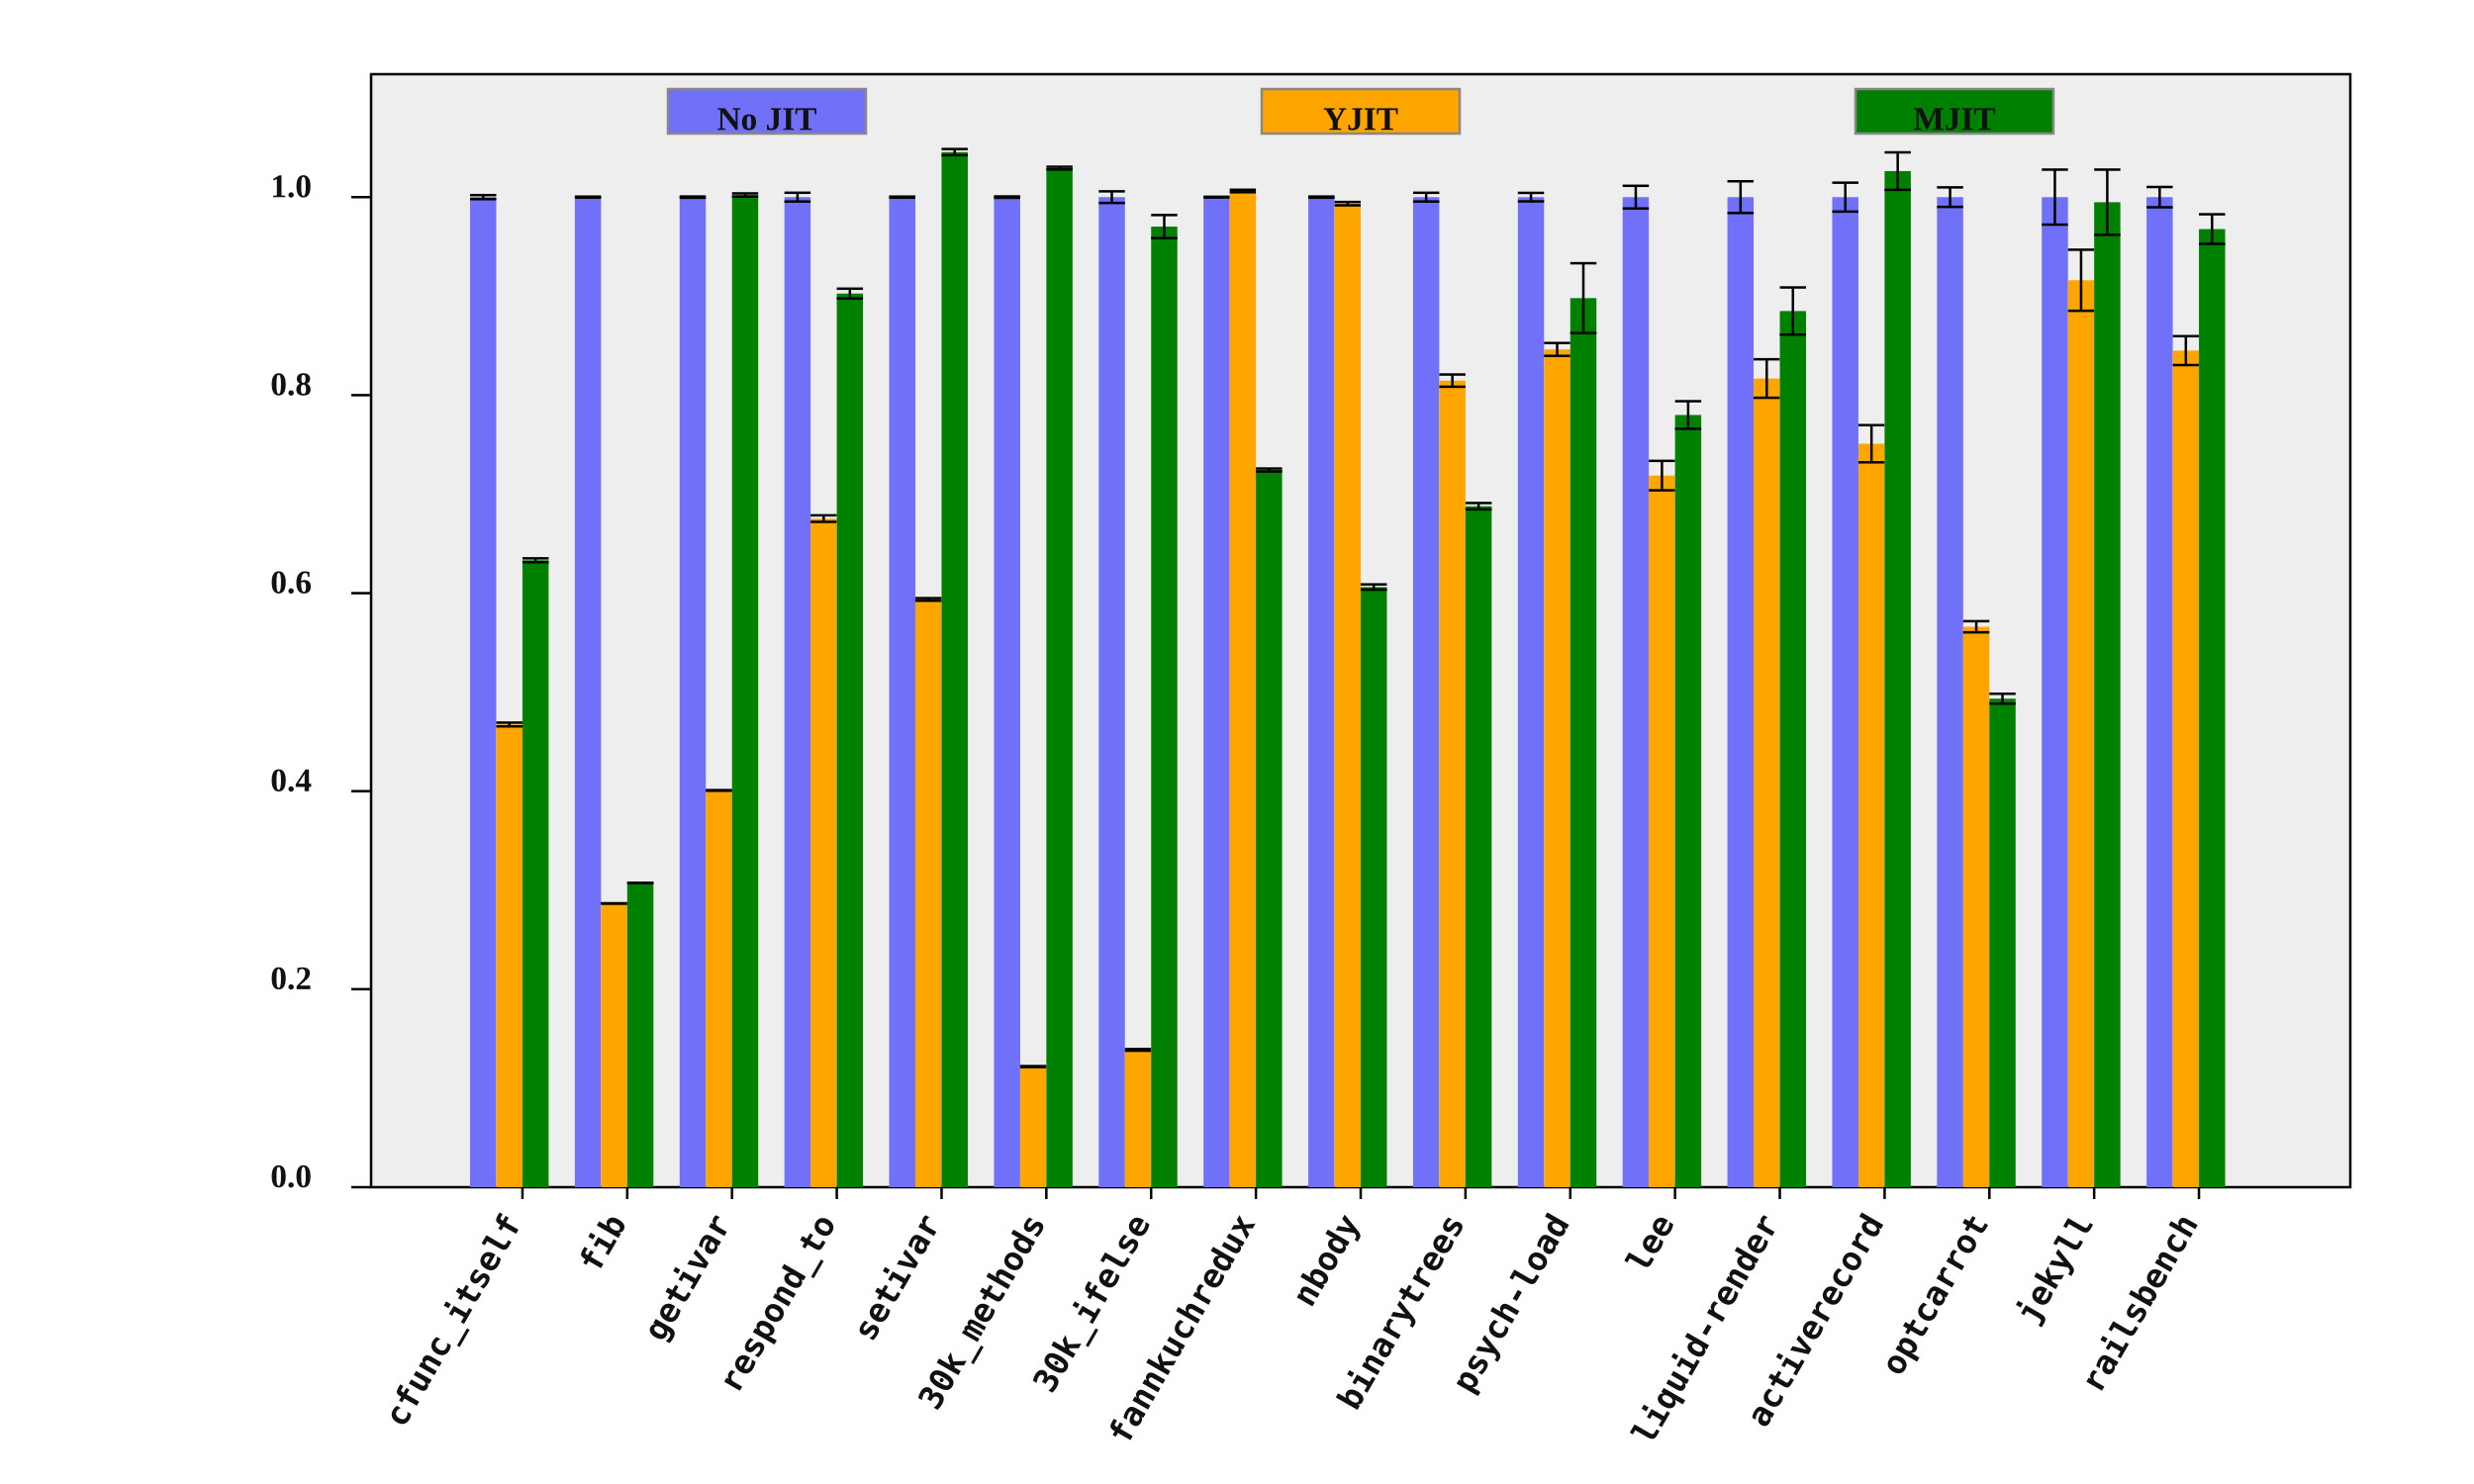
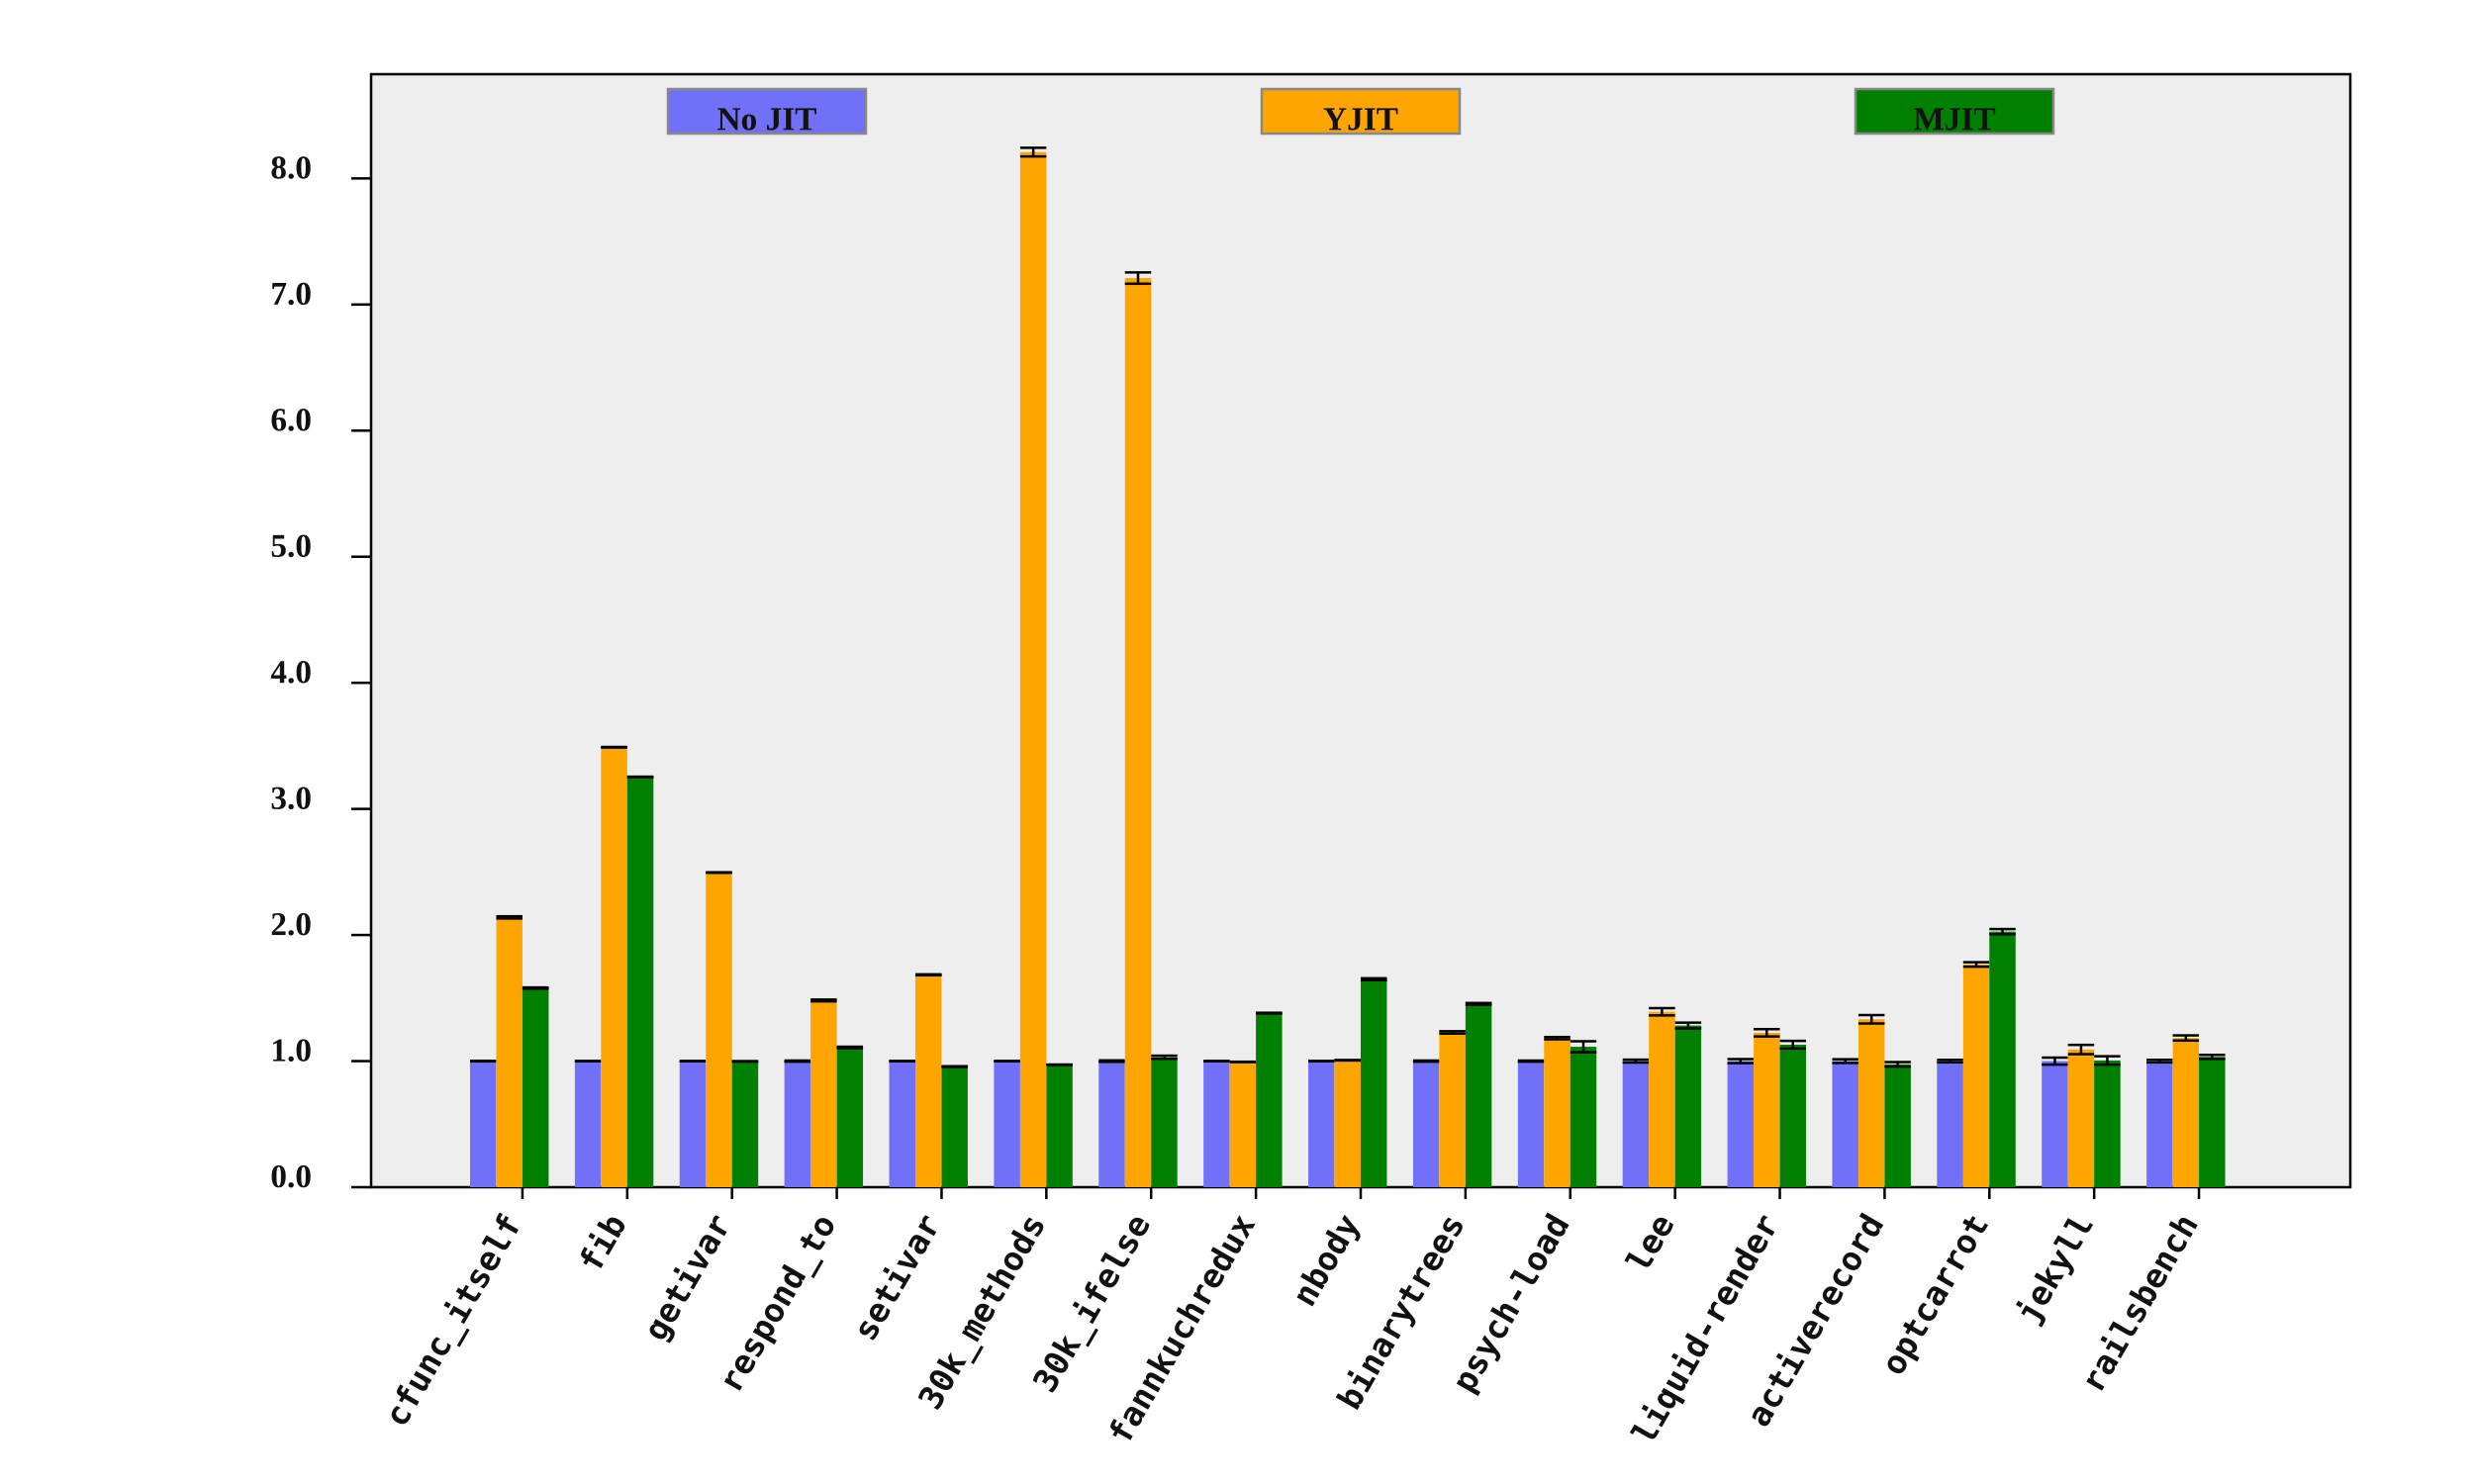
<svg xmlns="http://www.w3.org/2000/svg" viewBox="0 0 1000 600" width="100%" height="100%">
  <rect x="150.0" y="30.0" width="800" height="450.0" stroke="#000" fill="#EEE" />
  <line x1="142.0" y1="480.0" x2="150.0" y2="480.0" stroke="#000" />
  <text x="126.0" y="480.0" text-anchor="end" font-weight="bold" font-size="small" fill="#111">
0.0
</text>
-   <line x1="142.0" y1="399.941" x2="150.0" y2="399.941" stroke="#000" />
-   <text x="126.0" y="399.941" text-anchor="end" font-weight="bold" font-size="small" fill="#111">
- 0.2
- </text>
-   <line x1="142.0" y1="319.881" x2="150.0" y2="319.881" stroke="#000" />
-   <text x="126.0" y="319.881" text-anchor="end" font-weight="bold" font-size="small" fill="#111">
- 0.4
- </text>
-   <line x1="142.0" y1="239.822" x2="150.0" y2="239.822" stroke="#000" />
-   <text x="126.0" y="239.822" text-anchor="end" font-weight="bold" font-size="small" fill="#111">
- 0.6
- </text>
-   <line x1="142.0" y1="159.762" x2="150.0" y2="159.762" stroke="#000" />
-   <text x="126.0" y="159.762" text-anchor="end" font-weight="bold" font-size="small" fill="#111">
- 0.8
- </text>
-   <line x1="142.0" y1="79.703" x2="150.0" y2="79.703" stroke="#000" />
-   <text x="126.0" y="79.703" text-anchor="end" font-weight="bold" font-size="small" fill="#111">
+   <line x1="142.0" y1="429.018" x2="150.0" y2="429.018" stroke="#000" />
+   <text x="126.0" y="429.018" text-anchor="end" font-weight="bold" font-size="small" fill="#111">
1.0
+ </text>
+   <line x1="142.0" y1="378.035" x2="150.0" y2="378.035" stroke="#000" />
+   <text x="126.0" y="378.035" text-anchor="end" font-weight="bold" font-size="small" fill="#111">
+ 2.0
+ </text>
+   <line x1="142.0" y1="327.053" x2="150.0" y2="327.053" stroke="#000" />
+   <text x="126.0" y="327.053" text-anchor="end" font-weight="bold" font-size="small" fill="#111">
+ 3.0
+ </text>
+   <line x1="142.0" y1="276.07" x2="150.0" y2="276.07" stroke="#000" />
+   <text x="126.0" y="276.07" text-anchor="end" font-weight="bold" font-size="small" fill="#111">
+ 4.0
+ </text>
+   <line x1="142.0" y1="225.088" x2="150.0" y2="225.088" stroke="#000" />
+   <text x="126.0" y="225.088" text-anchor="end" font-weight="bold" font-size="small" fill="#111">
+ 5.0
+ </text>
+   <line x1="142.0" y1="174.105" x2="150.0" y2="174.105" stroke="#000" />
+   <text x="126.0" y="174.105" text-anchor="end" font-weight="bold" font-size="small" fill="#111">
+ 6.0
+ </text>
+   <line x1="142.0" y1="123.123" x2="150.0" y2="123.123" stroke="#000" />
+   <text x="126.0" y="123.123" text-anchor="end" font-weight="bold" font-size="small" fill="#111">
+ 7.0
+ </text>
+   <line x1="142.0" y1="72.14" x2="150.0" y2="72.14" stroke="#000" />
+   <text x="126.0" y="72.14" text-anchor="end" font-weight="bold" font-size="small" fill="#111">
+ 8.0
</text>
  <rect x="270.0" y="36" width="80.0" height="18.0" fill="#7070f8" stroke="#888" />
  <text x="310.0" y="52.5" font-size="small" text-anchor="middle" font-weight="bold" fill="#111">
No JIT
</text>
  <rect x="510.0" y="36" width="80.0" height="18.0" fill="orange" stroke="#888" />
  <text x="550.0" y="52.5" font-size="small" text-anchor="middle" font-weight="bold" fill="#111">
YJIT
</text>
  <rect x="750.0" y="36" width="80.0" height="18.0" fill="green" stroke="#888" />
  <text x="790.0" y="52.5" font-size="small" text-anchor="middle" font-weight="bold" fill="#111">
MJIT
</text>
-   <rect x="190.0" y="79.703" width="10.588" height="400.297" fill="#7070f8" />
-   <line x1="190.0" y1="78.888" x2="200.588" y2="78.888" stroke="#000" />
-   <line x1="190.0" y1="80.518" x2="200.588" y2="80.518" stroke="#000" />
-   <line x1="195.294" y1="78.888" x2="195.294" y2="80.518" stroke="#000" />
-   <rect x="200.588" y="292.93" width="10.588" height="187.07" fill="orange" />
-   <line x1="200.588" y1="292.177" x2="211.176" y2="292.177" stroke="#000" />
-   <line x1="200.588" y1="293.682" x2="211.176" y2="293.682" stroke="#000" />
-   <line x1="205.882" y1="292.177" x2="205.882" y2="293.682" stroke="#000" />
-   <rect x="211.176" y="226.517" width="10.588" height="253.483" fill="green" />
-   <line x1="211.176" y1="225.743" x2="221.765" y2="225.743" stroke="#000" />
-   <line x1="211.176" y1="227.291" x2="221.765" y2="227.291" stroke="#000" />
-   <line x1="216.471" y1="225.743" x2="216.471" y2="227.291" stroke="#000" />
+   <rect x="190.0" y="429.018" width="10.588" height="50.982" fill="#7070f8" />
+   <line x1="190.0" y1="428.914" x2="200.588" y2="428.914" stroke="#000" />
+   <line x1="190.0" y1="429.121" x2="200.588" y2="429.121" stroke="#000" />
+   <line x1="195.294" y1="428.914" x2="195.294" y2="429.121" stroke="#000" />
+   <rect x="200.588" y="370.907" width="10.588" height="109.093" fill="orange" />
+   <line x1="200.588" y1="370.468" x2="211.176" y2="370.468" stroke="#000" />
+   <line x1="200.588" y1="371.345" x2="211.176" y2="371.345" stroke="#000" />
+   <line x1="205.882" y1="370.468" x2="205.882" y2="371.345" stroke="#000" />
+   <rect x="211.176" y="399.489" width="10.588" height="80.511" fill="green" />
+   <line x1="211.176" y1="399.243" x2="221.765" y2="399.243" stroke="#000" />
+   <line x1="211.176" y1="399.735" x2="221.765" y2="399.735" stroke="#000" />
+   <line x1="216.471" y1="399.243" x2="216.471" y2="399.735" stroke="#000" />
  <line x1="211.176" y1="480.0" x2="211.176" y2="484.8" stroke="#000" />
  <text x="211.176" y="494.4" fill="#111" font-size="small" font-family="monospace" font-weight="bold" text-anchor="end" transform="rotate(-60, 211.1765, 494.4)">
cfunc_itself
</text>
-   <rect x="232.353" y="79.703" width="10.588" height="400.297" fill="#7070f8" />
-   <line x1="232.353" y1="79.499" x2="242.941" y2="79.499" stroke="#000" />
-   <line x1="232.353" y1="79.906" x2="242.941" y2="79.906" stroke="#000" />
-   <line x1="237.647" y1="79.499" x2="237.647" y2="79.906" stroke="#000" />
-   <rect x="242.941" y="365.27" width="10.588" height="114.73" fill="orange" />
-   <line x1="242.941" y1="365.194" x2="253.529" y2="365.194" stroke="#000" />
-   <line x1="242.941" y1="365.345" x2="253.529" y2="365.345" stroke="#000" />
-   <line x1="248.235" y1="365.194" x2="248.235" y2="365.345" stroke="#000" />
-   <rect x="253.529" y="356.975" width="10.588" height="123.025" fill="green" />
-   <line x1="253.529" y1="356.906" x2="264.118" y2="356.906" stroke="#000" />
-   <line x1="253.529" y1="357.044" x2="264.118" y2="357.044" stroke="#000" />
-   <line x1="258.824" y1="356.906" x2="258.824" y2="357.044" stroke="#000" />
+   <rect x="232.353" y="429.018" width="10.588" height="50.982" fill="#7070f8" />
+   <line x1="232.353" y1="428.992" x2="242.941" y2="428.992" stroke="#000" />
+   <line x1="232.353" y1="429.043" x2="242.941" y2="429.043" stroke="#000" />
+   <line x1="237.647" y1="428.992" x2="237.647" y2="429.043" stroke="#000" />
+   <rect x="242.941" y="302.121" width="10.588" height="177.879" fill="orange" />
+   <line x1="242.941" y1="302.003" x2="253.529" y2="302.003" stroke="#000" />
+   <line x1="242.941" y1="302.238" x2="253.529" y2="302.238" stroke="#000" />
+   <line x1="248.235" y1="302.003" x2="248.235" y2="302.238" stroke="#000" />
+   <rect x="253.529" y="314.114" width="10.588" height="165.886" fill="green" />
+   <line x1="253.529" y1="314.021" x2="264.118" y2="314.021" stroke="#000" />
+   <line x1="253.529" y1="314.207" x2="264.118" y2="314.207" stroke="#000" />
+   <line x1="258.824" y1="314.021" x2="258.824" y2="314.207" stroke="#000" />
  <line x1="253.529" y1="480.0" x2="253.529" y2="484.8" stroke="#000" />
  <text x="253.529" y="494.4" fill="#111" font-size="small" font-family="monospace" font-weight="bold" text-anchor="end" transform="rotate(-60, 253.5294, 494.4)">
fib
</text>
-   <rect x="274.706" y="79.703" width="10.588" height="400.297" fill="#7070f8" />
-   <line x1="274.706" y1="79.454" x2="285.294" y2="79.454" stroke="#000" />
-   <line x1="274.706" y1="79.951" x2="285.294" y2="79.951" stroke="#000" />
-   <line x1="280.0" y1="79.454" x2="280.0" y2="79.951" stroke="#000" />
-   <rect x="285.294" y="319.575" width="10.588" height="160.425" fill="orange" />
-   <line x1="285.294" y1="319.446" x2="295.882" y2="319.446" stroke="#000" />
-   <line x1="285.294" y1="319.704" x2="295.882" y2="319.704" stroke="#000" />
-   <line x1="290.588" y1="319.446" x2="290.588" y2="319.704" stroke="#000" />
-   <rect x="295.882" y="78.847" width="10.588" height="401.153" fill="green" />
-   <line x1="295.882" y1="78.192" x2="306.471" y2="78.192" stroke="#000" />
-   <line x1="295.882" y1="79.503" x2="306.471" y2="79.503" stroke="#000" />
-   <line x1="301.176" y1="78.192" x2="301.176" y2="79.503" stroke="#000" />
+   <rect x="274.706" y="429.018" width="10.588" height="50.982" fill="#7070f8" />
+   <line x1="274.706" y1="428.986" x2="285.294" y2="428.986" stroke="#000" />
+   <line x1="274.706" y1="429.049" x2="285.294" y2="429.049" stroke="#000" />
+   <line x1="280.0" y1="428.986" x2="280.0" y2="429.049" stroke="#000" />
+   <rect x="285.294" y="352.787" width="10.588" height="127.213" fill="orange" />
+   <line x1="285.294" y1="352.685" x2="295.882" y2="352.685" stroke="#000" />
+   <line x1="285.294" y1="352.889" x2="295.882" y2="352.889" stroke="#000" />
+   <line x1="290.588" y1="352.685" x2="290.588" y2="352.889" stroke="#000" />
+   <rect x="295.882" y="429.126" width="10.588" height="50.874" fill="green" />
+   <line x1="295.882" y1="429.043" x2="306.471" y2="429.043" stroke="#000" />
+   <line x1="295.882" y1="429.209" x2="306.471" y2="429.209" stroke="#000" />
+   <line x1="301.176" y1="429.043" x2="301.176" y2="429.209" stroke="#000" />
  <line x1="295.882" y1="480.0" x2="295.882" y2="484.8" stroke="#000" />
  <text x="295.882" y="494.4" fill="#111" font-size="small" font-family="monospace" font-weight="bold" text-anchor="end" transform="rotate(-60, 295.8824, 494.4)">
getivar
</text>
-   <rect x="317.059" y="79.703" width="10.588" height="400.297" fill="#7070f8" />
-   <line x1="317.059" y1="77.926" x2="327.647" y2="77.926" stroke="#000" />
-   <line x1="317.059" y1="81.48" x2="327.647" y2="81.48" stroke="#000" />
-   <line x1="322.353" y1="77.926" x2="322.353" y2="81.48" stroke="#000" />
-   <rect x="327.647" y="209.677" width="10.588" height="270.323" fill="orange" />
-   <line x1="327.647" y1="208.355" x2="338.235" y2="208.355" stroke="#000" />
-   <line x1="327.647" y1="210.999" x2="338.235" y2="210.999" stroke="#000" />
-   <line x1="332.941" y1="208.355" x2="332.941" y2="210.999" stroke="#000" />
-   <rect x="338.235" y="118.69" width="10.588" height="361.31" fill="green" />
-   <line x1="338.235" y1="116.717" x2="348.824" y2="116.717" stroke="#000" />
-   <line x1="338.235" y1="120.663" x2="348.824" y2="120.663" stroke="#000" />
-   <line x1="343.529" y1="116.717" x2="343.529" y2="120.663" stroke="#000" />
+   <rect x="317.059" y="429.018" width="10.588" height="50.982" fill="#7070f8" />
+   <line x1="317.059" y1="428.791" x2="327.647" y2="428.791" stroke="#000" />
+   <line x1="317.059" y1="429.244" x2="327.647" y2="429.244" stroke="#000" />
+   <line x1="322.353" y1="428.791" x2="322.353" y2="429.244" stroke="#000" />
+   <rect x="327.647" y="404.505" width="10.588" height="75.495" fill="orange" />
+   <line x1="327.647" y1="404.135" x2="338.235" y2="404.135" stroke="#000" />
+   <line x1="327.647" y1="404.874" x2="338.235" y2="404.874" stroke="#000" />
+   <line x1="332.941" y1="404.135" x2="332.941" y2="404.874" stroke="#000" />
+   <rect x="338.235" y="423.516" width="10.588" height="56.484" fill="green" />
+   <line x1="338.235" y1="423.208" x2="348.824" y2="423.208" stroke="#000" />
+   <line x1="338.235" y1="423.825" x2="348.824" y2="423.825" stroke="#000" />
+   <line x1="343.529" y1="423.208" x2="343.529" y2="423.825" stroke="#000" />
  <line x1="338.235" y1="480.0" x2="338.235" y2="484.8" stroke="#000" />
  <text x="338.235" y="494.4" fill="#111" font-size="small" font-family="monospace" font-weight="bold" text-anchor="end" transform="rotate(-60, 338.2353, 494.4)">
respond_to
</text>
-   <rect x="359.412" y="79.703" width="10.588" height="400.297" fill="#7070f8" />
-   <line x1="359.412" y1="79.487" x2="370" y2="79.487" stroke="#000" />
-   <line x1="359.412" y1="79.918" x2="370" y2="79.918" stroke="#000" />
-   <line x1="364.706" y1="79.487" x2="364.706" y2="79.918" stroke="#000" />
-   <rect x="370" y="242.358" width="10.588" height="237.642" fill="orange" />
-   <line x1="370" y1="241.835" x2="380.588" y2="241.835" stroke="#000" />
-   <line x1="370" y1="242.88" x2="380.588" y2="242.88" stroke="#000" />
-   <line x1="375.294" y1="241.835" x2="375.294" y2="242.88" stroke="#000" />
-   <rect x="380.588" y="61.5" width="10.588" height="418.5" fill="green" />
-   <line x1="380.588" y1="60.257" x2="391.176" y2="60.257" stroke="#000" />
-   <line x1="380.588" y1="62.743" x2="391.176" y2="62.743" stroke="#000" />
-   <line x1="385.882" y1="60.257" x2="385.882" y2="62.743" stroke="#000" />
+   <rect x="359.412" y="429.018" width="10.588" height="50.982" fill="#7070f8" />
+   <line x1="359.412" y1="428.99" x2="370" y2="428.99" stroke="#000" />
+   <line x1="359.412" y1="429.045" x2="370" y2="429.045" stroke="#000" />
+   <line x1="364.706" y1="428.99" x2="364.706" y2="429.045" stroke="#000" />
+   <rect x="370" y="394.122" width="10.588" height="85.878" fill="orange" />
+   <line x1="370" y1="393.934" x2="380.588" y2="393.934" stroke="#000" />
+   <line x1="370" y1="394.311" x2="380.588" y2="394.311" stroke="#000" />
+   <line x1="375.294" y1="393.934" x2="375.294" y2="394.311" stroke="#000" />
+   <rect x="380.588" y="431.235" width="10.588" height="48.765" fill="green" />
+   <line x1="380.588" y1="431.09" x2="391.176" y2="431.09" stroke="#000" />
+   <line x1="380.588" y1="431.38" x2="391.176" y2="431.38" stroke="#000" />
+   <line x1="385.882" y1="431.09" x2="385.882" y2="431.38" stroke="#000" />
  <line x1="380.588" y1="480.0" x2="380.588" y2="484.8" stroke="#000" />
  <text x="380.588" y="494.4" fill="#111" font-size="small" font-family="monospace" font-weight="bold" text-anchor="end" transform="rotate(-60, 380.5882, 494.4)">
setivar
</text>
-   <rect x="401.765" y="79.703" width="10.588" height="400.297" fill="#7070f8" />
-   <line x1="401.765" y1="79.418" x2="412.353" y2="79.418" stroke="#000" />
-   <line x1="401.765" y1="79.988" x2="412.353" y2="79.988" stroke="#000" />
-   <line x1="407.059" y1="79.418" x2="407.059" y2="79.988" stroke="#000" />
-   <rect x="412.353" y="431.235" width="10.588" height="48.765" fill="orange" />
-   <line x1="412.353" y1="431.031" x2="422.941" y2="431.031" stroke="#000" />
-   <line x1="412.353" y1="431.439" x2="422.941" y2="431.439" stroke="#000" />
-   <line x1="417.647" y1="431.031" x2="417.647" y2="431.439" stroke="#000" />
-   <rect x="422.941" y="67.976" width="10.588" height="412.024" fill="green" />
-   <line x1="422.941" y1="67.429" x2="433.529" y2="67.429" stroke="#000" />
-   <line x1="422.941" y1="68.523" x2="433.529" y2="68.523" stroke="#000" />
-   <line x1="428.235" y1="67.429" x2="428.235" y2="68.523" stroke="#000" />
+   <rect x="401.765" y="429.018" width="10.588" height="50.982" fill="#7070f8" />
+   <line x1="401.765" y1="428.981" x2="412.353" y2="428.981" stroke="#000" />
+   <line x1="401.765" y1="429.054" x2="412.353" y2="429.054" stroke="#000" />
+   <line x1="407.059" y1="428.981" x2="407.059" y2="429.054" stroke="#000" />
+   <rect x="412.353" y="61.5" width="10.588" height="418.5" fill="orange" />
+   <line x1="412.353" y1="59.749" x2="422.941" y2="59.749" stroke="#000" />
+   <line x1="412.353" y1="63.251" x2="422.941" y2="63.251" stroke="#000" />
+   <line x1="417.647" y1="59.749" x2="417.647" y2="63.251" stroke="#000" />
+   <rect x="422.941" y="430.469" width="10.588" height="49.531" fill="green" />
+   <line x1="422.941" y1="430.403" x2="433.529" y2="430.403" stroke="#000" />
+   <line x1="422.941" y1="430.534" x2="433.529" y2="430.534" stroke="#000" />
+   <line x1="428.235" y1="430.403" x2="428.235" y2="430.534" stroke="#000" />
  <line x1="422.941" y1="480.0" x2="422.941" y2="484.8" stroke="#000" />
  <text x="422.941" y="494.4" fill="#111" font-size="small" font-family="monospace" font-weight="bold" text-anchor="end" transform="rotate(-60, 422.9412, 494.4)">
30k_methods
</text>
-   <rect x="444.118" y="79.703" width="10.588" height="400.297" fill="#7070f8" />
-   <line x1="444.118" y1="77.351" x2="454.706" y2="77.351" stroke="#000" />
-   <line x1="444.118" y1="82.054" x2="454.706" y2="82.054" stroke="#000" />
-   <line x1="449.412" y1="77.351" x2="449.412" y2="82.054" stroke="#000" />
-   <rect x="454.706" y="424.479" width="10.588" height="55.521" fill="orange" />
-   <line x1="454.706" y1="424.134" x2="465.294" y2="424.134" stroke="#000" />
-   <line x1="454.706" y1="424.824" x2="465.294" y2="424.824" stroke="#000" />
-   <line x1="460" y1="424.134" x2="460" y2="424.824" stroke="#000" />
-   <rect x="465.294" y="91.612" width="10.588" height="388.388" fill="green" />
-   <line x1="465.294" y1="86.943" x2="475.882" y2="86.943" stroke="#000" />
-   <line x1="465.294" y1="96.281" x2="475.882" y2="96.281" stroke="#000" />
-   <line x1="470.588" y1="86.943" x2="470.588" y2="96.281" stroke="#000" />
+   <rect x="444.118" y="429.018" width="10.588" height="50.982" fill="#7070f8" />
+   <line x1="444.118" y1="428.718" x2="454.706" y2="428.718" stroke="#000" />
+   <line x1="444.118" y1="429.317" x2="454.706" y2="429.317" stroke="#000" />
+   <line x1="449.412" y1="428.718" x2="449.412" y2="429.317" stroke="#000" />
+   <rect x="454.706" y="112.426" width="10.588" height="367.574" fill="orange" />
+   <line x1="454.706" y1="110.141" x2="465.294" y2="110.141" stroke="#000" />
+   <line x1="454.706" y1="114.711" x2="465.294" y2="114.711" stroke="#000" />
+   <line x1="460" y1="110.141" x2="460" y2="114.711" stroke="#000" />
+   <rect x="465.294" y="427.454" width="10.588" height="52.546" fill="green" />
+   <line x1="465.294" y1="426.823" x2="475.882" y2="426.823" stroke="#000" />
+   <line x1="465.294" y1="428.086" x2="475.882" y2="428.086" stroke="#000" />
+   <line x1="470.588" y1="426.823" x2="470.588" y2="428.086" stroke="#000" />
  <line x1="465.294" y1="480.0" x2="465.294" y2="484.8" stroke="#000" />
  <text x="465.294" y="494.4" fill="#111" font-size="small" font-family="monospace" font-weight="bold" text-anchor="end" transform="rotate(-60, 465.2941, 494.4)">
30k_ifelse
</text>
-   <rect x="486.471" y="79.703" width="10.588" height="400.297" fill="#7070f8" />
-   <line x1="486.471" y1="79.557" x2="497.059" y2="79.557" stroke="#000" />
-   <line x1="486.471" y1="79.848" x2="497.059" y2="79.848" stroke="#000" />
-   <line x1="491.765" y1="79.557" x2="491.765" y2="79.848" stroke="#000" />
-   <rect x="497.059" y="77.218" width="10.588" height="402.782" fill="orange" />
-   <line x1="497.059" y1="76.718" x2="507.647" y2="76.718" stroke="#000" />
-   <line x1="497.059" y1="77.718" x2="507.647" y2="77.718" stroke="#000" />
-   <line x1="502.353" y1="76.718" x2="502.353" y2="77.718" stroke="#000" />
-   <rect x="507.647" y="190.037" width="10.588" height="289.963" fill="green" />
-   <line x1="507.647" y1="189.434" x2="518.235" y2="189.434" stroke="#000" />
-   <line x1="507.647" y1="190.639" x2="518.235" y2="190.639" stroke="#000" />
-   <line x1="512.941" y1="189.434" x2="512.941" y2="190.639" stroke="#000" />
+   <rect x="486.471" y="429.018" width="10.588" height="50.982" fill="#7070f8" />
+   <line x1="486.471" y1="428.999" x2="497.059" y2="428.999" stroke="#000" />
+   <line x1="486.471" y1="429.036" x2="497.059" y2="429.036" stroke="#000" />
+   <line x1="491.765" y1="428.999" x2="491.765" y2="429.036" stroke="#000" />
+   <rect x="497.059" y="429.332" width="10.588" height="50.668" fill="orange" />
+   <line x1="497.059" y1="429.269" x2="507.647" y2="429.269" stroke="#000" />
+   <line x1="497.059" y1="429.395" x2="507.647" y2="429.395" stroke="#000" />
+   <line x1="502.353" y1="429.269" x2="502.353" y2="429.395" stroke="#000" />
+   <rect x="507.647" y="409.618" width="10.588" height="70.382" fill="green" />
+   <line x1="507.647" y1="409.472" x2="518.235" y2="409.472" stroke="#000" />
+   <line x1="507.647" y1="409.765" x2="518.235" y2="409.765" stroke="#000" />
+   <line x1="512.941" y1="409.472" x2="512.941" y2="409.765" stroke="#000" />
  <line x1="507.647" y1="480.0" x2="507.647" y2="484.8" stroke="#000" />
  <text x="507.647" y="494.4" fill="#111" font-size="small" font-family="monospace" font-weight="bold" text-anchor="end" transform="rotate(-60, 507.6471, 494.4)">
fannkuchredux
</text>
-   <rect x="528.824" y="79.703" width="10.588" height="400.297" fill="#7070f8" />
-   <line x1="528.824" y1="79.468" x2="539.412" y2="79.468" stroke="#000" />
-   <line x1="528.824" y1="79.937" x2="539.412" y2="79.937" stroke="#000" />
-   <line x1="534.118" y1="79.468" x2="534.118" y2="79.937" stroke="#000" />
-   <rect x="539.412" y="82.339" width="10.588" height="397.661" fill="orange" />
-   <line x1="539.412" y1="81.664" x2="550.0" y2="81.664" stroke="#000" />
-   <line x1="539.412" y1="83.014" x2="550.0" y2="83.014" stroke="#000" />
-   <line x1="544.706" y1="81.664" x2="544.706" y2="83.014" stroke="#000" />
-   <rect x="550" y="237.349" width="10.588" height="242.651" fill="green" />
-   <line x1="550" y1="236.281" x2="560.588" y2="236.281" stroke="#000" />
-   <line x1="550" y1="238.418" x2="560.588" y2="238.418" stroke="#000" />
-   <line x1="555.294" y1="236.281" x2="555.294" y2="238.418" stroke="#000" />
+   <rect x="528.824" y="429.018" width="10.588" height="50.982" fill="#7070f8" />
+   <line x1="528.824" y1="428.988" x2="539.412" y2="428.988" stroke="#000" />
+   <line x1="528.824" y1="429.047" x2="539.412" y2="429.047" stroke="#000" />
+   <line x1="534.118" y1="428.988" x2="534.118" y2="429.047" stroke="#000" />
+   <rect x="539.412" y="428.68" width="10.588" height="51.32" fill="orange" />
+   <line x1="539.412" y1="428.592" x2="550.0" y2="428.592" stroke="#000" />
+   <line x1="539.412" y1="428.767" x2="550.0" y2="428.767" stroke="#000" />
+   <line x1="544.706" y1="428.592" x2="544.706" y2="428.767" stroke="#000" />
+   <rect x="550" y="395.895" width="10.588" height="84.105" fill="green" />
+   <line x1="550" y1="395.525" x2="560.588" y2="395.525" stroke="#000" />
+   <line x1="550" y1="396.265" x2="560.588" y2="396.265" stroke="#000" />
+   <line x1="555.294" y1="395.525" x2="555.294" y2="396.265" stroke="#000" />
  <line x1="550" y1="480.0" x2="550" y2="484.8" stroke="#000" />
  <text x="550" y="494.4" fill="#111" font-size="small" font-family="monospace" font-weight="bold" text-anchor="end" transform="rotate(-60, 550, 494.4)">
nbody
</text>
-   <rect x="571.176" y="79.703" width="10.588" height="400.297" fill="#7070f8" />
-   <line x1="571.176" y1="77.934" x2="581.765" y2="77.934" stroke="#000" />
-   <line x1="571.176" y1="81.472" x2="581.765" y2="81.472" stroke="#000" />
-   <line x1="576.471" y1="77.934" x2="576.471" y2="81.472" stroke="#000" />
-   <rect x="581.765" y="153.893" width="10.588" height="326.107" fill="orange" />
-   <line x1="581.765" y1="151.419" x2="592.353" y2="151.419" stroke="#000" />
-   <line x1="581.765" y1="156.366" x2="592.353" y2="156.366" stroke="#000" />
-   <line x1="587.059" y1="151.419" x2="587.059" y2="156.366" stroke="#000" />
-   <rect x="592.353" y="204.668" width="10.588" height="275.332" fill="green" />
-   <line x1="592.353" y1="203.375" x2="602.941" y2="203.375" stroke="#000" />
-   <line x1="592.353" y1="205.961" x2="602.941" y2="205.961" stroke="#000" />
-   <line x1="597.647" y1="203.375" x2="597.647" y2="205.961" stroke="#000" />
+   <rect x="571.176" y="429.018" width="10.588" height="50.982" fill="#7070f8" />
+   <line x1="571.176" y1="428.792" x2="581.765" y2="428.792" stroke="#000" />
+   <line x1="571.176" y1="429.243" x2="581.765" y2="429.243" stroke="#000" />
+   <line x1="576.471" y1="428.792" x2="576.471" y2="429.243" stroke="#000" />
+   <rect x="581.765" y="417.419" width="10.588" height="62.581" fill="orange" />
+   <line x1="581.765" y1="416.944" x2="592.353" y2="416.944" stroke="#000" />
+   <line x1="581.765" y1="417.894" x2="592.353" y2="417.894" stroke="#000" />
+   <line x1="587.059" y1="416.944" x2="587.059" y2="417.894" stroke="#000" />
+   <rect x="592.353" y="405.878" width="10.588" height="74.122" fill="green" />
+   <line x1="592.353" y1="405.53" x2="602.941" y2="405.53" stroke="#000" />
+   <line x1="592.353" y1="406.226" x2="602.941" y2="406.226" stroke="#000" />
+   <line x1="597.647" y1="405.53" x2="597.647" y2="406.226" stroke="#000" />
  <line x1="592.353" y1="480.0" x2="592.353" y2="484.8" stroke="#000" />
  <text x="592.353" y="494.4" fill="#111" font-size="small" font-family="monospace" font-weight="bold" text-anchor="end" transform="rotate(-60, 592.3529, 494.4)">
binarytrees
</text>
-   <rect x="613.529" y="79.703" width="10.588" height="400.297" fill="#7070f8" />
-   <line x1="613.529" y1="77.984" x2="624.118" y2="77.984" stroke="#000" />
-   <line x1="613.529" y1="81.422" x2="624.118" y2="81.422" stroke="#000" />
-   <line x1="618.824" y1="77.984" x2="618.824" y2="81.422" stroke="#000" />
-   <rect x="624.118" y="141.281" width="10.588" height="338.719" fill="orange" />
-   <line x1="624.118" y1="138.677" x2="634.706" y2="138.677" stroke="#000" />
-   <line x1="624.118" y1="143.885" x2="634.706" y2="143.885" stroke="#000" />
-   <line x1="629.412" y1="138.677" x2="629.412" y2="143.885" stroke="#000" />
-   <rect x="634.706" y="120.533" width="10.588" height="359.467" fill="green" />
-   <line x1="634.706" y1="106.425" x2="645.294" y2="106.425" stroke="#000" />
-   <line x1="634.706" y1="134.642" x2="645.294" y2="134.642" stroke="#000" />
-   <line x1="640" y1="106.425" x2="640" y2="134.642" stroke="#000" />
+   <rect x="613.529" y="429.018" width="10.588" height="50.982" fill="#7070f8" />
+   <line x1="613.529" y1="428.799" x2="624.118" y2="428.799" stroke="#000" />
+   <line x1="613.529" y1="429.236" x2="624.118" y2="429.236" stroke="#000" />
+   <line x1="618.824" y1="428.799" x2="618.824" y2="429.236" stroke="#000" />
+   <rect x="624.118" y="419.749" width="10.588" height="60.251" fill="orange" />
+   <line x1="624.118" y1="419.286" x2="634.706" y2="419.286" stroke="#000" />
+   <line x1="624.118" y1="420.212" x2="634.706" y2="420.212" stroke="#000" />
+   <line x1="629.412" y1="419.286" x2="629.412" y2="420.212" stroke="#000" />
+   <rect x="634.706" y="423.227" width="10.588" height="56.773" fill="green" />
+   <line x1="634.706" y1="420.998" x2="645.294" y2="420.998" stroke="#000" />
+   <line x1="634.706" y1="425.455" x2="645.294" y2="425.455" stroke="#000" />
+   <line x1="640" y1="420.998" x2="640" y2="425.455" stroke="#000" />
  <line x1="634.706" y1="480.0" x2="634.706" y2="484.8" stroke="#000" />
  <text x="634.706" y="494.4" fill="#111" font-size="small" font-family="monospace" font-weight="bold" text-anchor="end" transform="rotate(-60, 634.7059, 494.4)">
psych-load
</text>
-   <rect x="655.882" y="79.703" width="10.588" height="400.297" fill="#7070f8" />
-   <line x1="655.882" y1="75.118" x2="666.471" y2="75.118" stroke="#000" />
-   <line x1="655.882" y1="84.287" x2="666.471" y2="84.287" stroke="#000" />
-   <line x1="661.176" y1="75.118" x2="661.176" y2="84.287" stroke="#000" />
-   <rect x="666.471" y="192.283" width="10.588" height="287.717" fill="orange" />
-   <line x1="666.471" y1="186.337" x2="677.059" y2="186.337" stroke="#000" />
-   <line x1="666.471" y1="198.229" x2="677.059" y2="198.229" stroke="#000" />
-   <line x1="671.765" y1="186.337" x2="671.765" y2="198.229" stroke="#000" />
-   <rect x="677.059" y="167.783" width="10.588" height="312.217" fill="green" />
-   <line x1="677.059" y1="162.214" x2="687.647" y2="162.214" stroke="#000" />
-   <line x1="677.059" y1="173.351" x2="687.647" y2="173.351" stroke="#000" />
-   <line x1="682.353" y1="162.214" x2="682.353" y2="173.351" stroke="#000" />
+   <rect x="655.882" y="429.018" width="10.588" height="50.982" fill="#7070f8" />
+   <line x1="655.882" y1="428.434" x2="666.471" y2="428.434" stroke="#000" />
+   <line x1="655.882" y1="429.601" x2="666.471" y2="429.601" stroke="#000" />
+   <line x1="661.176" y1="428.434" x2="661.176" y2="429.601" stroke="#000" />
+   <rect x="666.471" y="409.069" width="10.588" height="70.931" fill="orange" />
+   <line x1="666.471" y1="407.603" x2="677.059" y2="407.603" stroke="#000" />
+   <line x1="666.471" y1="410.535" x2="677.059" y2="410.535" stroke="#000" />
+   <line x1="671.765" y1="407.603" x2="671.765" y2="410.535" stroke="#000" />
+   <rect x="677.059" y="414.635" width="10.588" height="65.365" fill="green" />
+   <line x1="677.059" y1="413.469" x2="687.647" y2="413.469" stroke="#000" />
+   <line x1="677.059" y1="415.801" x2="687.647" y2="415.801" stroke="#000" />
+   <line x1="682.353" y1="413.469" x2="682.353" y2="415.801" stroke="#000" />
  <line x1="677.059" y1="480.0" x2="677.059" y2="484.8" stroke="#000" />
  <text x="677.059" y="494.4" fill="#111" font-size="small" font-family="monospace" font-weight="bold" text-anchor="end" transform="rotate(-60, 677.0588, 494.4)">
lee
</text>
-   <rect x="698.235" y="79.703" width="10.588" height="400.297" fill="#7070f8" />
-   <line x1="698.235" y1="73.294" x2="708.824" y2="73.294" stroke="#000" />
-   <line x1="698.235" y1="86.112" x2="708.824" y2="86.112" stroke="#000" />
-   <line x1="703.529" y1="73.294" x2="703.529" y2="86.112" stroke="#000" />
-   <rect x="708.824" y="153.046" width="10.588" height="326.954" fill="orange" />
-   <line x1="708.824" y1="145.261" x2="719.412" y2="145.261" stroke="#000" />
-   <line x1="708.824" y1="160.832" x2="719.412" y2="160.832" stroke="#000" />
-   <line x1="714.118" y1="145.261" x2="714.118" y2="160.832" stroke="#000" />
-   <rect x="719.412" y="125.76" width="10.588" height="354.24" fill="green" />
-   <line x1="719.412" y1="116.217" x2="730.0" y2="116.217" stroke="#000" />
-   <line x1="719.412" y1="135.304" x2="730.0" y2="135.304" stroke="#000" />
-   <line x1="724.706" y1="116.217" x2="724.706" y2="135.304" stroke="#000" />
+   <rect x="698.235" y="429.018" width="10.588" height="50.982" fill="#7070f8" />
+   <line x1="698.235" y1="428.201" x2="708.824" y2="428.201" stroke="#000" />
+   <line x1="698.235" y1="429.834" x2="708.824" y2="429.834" stroke="#000" />
+   <line x1="703.529" y1="428.201" x2="703.529" y2="429.834" stroke="#000" />
+   <rect x="708.824" y="417.581" width="10.588" height="62.419" fill="orange" />
+   <line x1="708.824" y1="416.095" x2="719.412" y2="416.095" stroke="#000" />
+   <line x1="708.824" y1="419.067" x2="719.412" y2="419.067" stroke="#000" />
+   <line x1="714.118" y1="416.095" x2="714.118" y2="419.067" stroke="#000" />
+   <rect x="719.412" y="422.389" width="10.588" height="57.611" fill="green" />
+   <line x1="719.412" y1="420.837" x2="730.0" y2="420.837" stroke="#000" />
+   <line x1="719.412" y1="423.941" x2="730.0" y2="423.941" stroke="#000" />
+   <line x1="724.706" y1="420.837" x2="724.706" y2="423.941" stroke="#000" />
  <line x1="719.412" y1="480.0" x2="719.412" y2="484.8" stroke="#000" />
  <text x="719.412" y="494.4" fill="#111" font-size="small" font-family="monospace" font-weight="bold" text-anchor="end" transform="rotate(-60, 719.4118, 494.4)">
liquid-render
</text>
-   <rect x="740.588" y="79.703" width="10.588" height="400.297" fill="#7070f8" />
-   <line x1="740.588" y1="73.859" x2="751.176" y2="73.859" stroke="#000" />
-   <line x1="740.588" y1="85.546" x2="751.176" y2="85.546" stroke="#000" />
-   <line x1="745.882" y1="73.859" x2="745.882" y2="85.546" stroke="#000" />
-   <rect x="751.176" y="179.407" width="10.588" height="300.593" fill="orange" />
-   <line x1="751.176" y1="171.888" x2="761.765" y2="171.888" stroke="#000" />
-   <line x1="751.176" y1="186.925" x2="761.765" y2="186.925" stroke="#000" />
-   <line x1="756.471" y1="171.888" x2="756.471" y2="186.925" stroke="#000" />
-   <rect x="761.765" y="69.18" width="10.588" height="410.82" fill="green" />
-   <line x1="761.765" y1="61.607" x2="772.353" y2="61.607" stroke="#000" />
-   <line x1="761.765" y1="76.753" x2="772.353" y2="76.753" stroke="#000" />
-   <line x1="767.059" y1="61.607" x2="767.059" y2="76.753" stroke="#000" />
+   <rect x="740.588" y="429.018" width="10.588" height="50.982" fill="#7070f8" />
+   <line x1="740.588" y1="428.273" x2="751.176" y2="428.273" stroke="#000" />
+   <line x1="740.588" y1="429.762" x2="751.176" y2="429.762" stroke="#000" />
+   <line x1="745.882" y1="428.273" x2="745.882" y2="429.762" stroke="#000" />
+   <rect x="751.176" y="412.107" width="10.588" height="67.893" fill="orange" />
+   <line x1="751.176" y1="410.409" x2="761.765" y2="410.409" stroke="#000" />
+   <line x1="751.176" y1="413.805" x2="761.765" y2="413.805" stroke="#000" />
+   <line x1="756.471" y1="410.409" x2="756.471" y2="413.805" stroke="#000" />
+   <rect x="761.765" y="430.323" width="10.588" height="49.677" fill="green" />
+   <line x1="761.765" y1="429.408" x2="772.353" y2="429.408" stroke="#000" />
+   <line x1="761.765" y1="431.239" x2="772.353" y2="431.239" stroke="#000" />
+   <line x1="767.059" y1="429.408" x2="767.059" y2="431.239" stroke="#000" />
  <line x1="761.765" y1="480.0" x2="761.765" y2="484.8" stroke="#000" />
  <text x="761.765" y="494.4" fill="#111" font-size="small" font-family="monospace" font-weight="bold" text-anchor="end" transform="rotate(-60, 761.7647, 494.4)">
activerecord
</text>
-   <rect x="782.941" y="79.703" width="10.588" height="400.297" fill="#7070f8" />
-   <line x1="782.941" y1="75.754" x2="793.529" y2="75.754" stroke="#000" />
-   <line x1="782.941" y1="83.652" x2="793.529" y2="83.652" stroke="#000" />
-   <line x1="788.235" y1="75.754" x2="788.235" y2="83.652" stroke="#000" />
-   <rect x="793.529" y="253.407" width="10.588" height="226.593" fill="orange" />
-   <line x1="793.529" y1="251.148" x2="804.118" y2="251.148" stroke="#000" />
-   <line x1="793.529" y1="255.665" x2="804.118" y2="255.665" stroke="#000" />
-   <line x1="798.824" y1="251.148" x2="798.824" y2="255.665" stroke="#000" />
-   <rect x="804.118" y="282.491" width="10.588" height="197.509" fill="green" />
-   <line x1="804.118" y1="280.495" x2="814.706" y2="280.495" stroke="#000" />
-   <line x1="804.118" y1="284.487" x2="814.706" y2="284.487" stroke="#000" />
-   <line x1="809.412" y1="280.495" x2="809.412" y2="284.487" stroke="#000" />
+   <rect x="782.941" y="429.018" width="10.588" height="50.982" fill="#7070f8" />
+   <line x1="782.941" y1="428.515" x2="793.529" y2="428.515" stroke="#000" />
+   <line x1="782.941" y1="429.52" x2="793.529" y2="429.52" stroke="#000" />
+   <line x1="788.235" y1="428.515" x2="788.235" y2="429.52" stroke="#000" />
+   <rect x="793.529" y="389.935" width="10.588" height="90.065" fill="orange" />
+   <line x1="793.529" y1="389.037" x2="804.118" y2="389.037" stroke="#000" />
+   <line x1="793.529" y1="390.833" x2="804.118" y2="390.833" stroke="#000" />
+   <line x1="798.824" y1="389.037" x2="798.824" y2="390.833" stroke="#000" />
+   <rect x="804.118" y="376.672" width="10.588" height="103.328" fill="green" />
+   <line x1="804.118" y1="375.628" x2="814.706" y2="375.628" stroke="#000" />
+   <line x1="804.118" y1="377.716" x2="814.706" y2="377.716" stroke="#000" />
+   <line x1="809.412" y1="375.628" x2="809.412" y2="377.716" stroke="#000" />
  <line x1="804.118" y1="480.0" x2="804.118" y2="484.8" stroke="#000" />
  <text x="804.118" y="494.4" fill="#111" font-size="small" font-family="monospace" font-weight="bold" text-anchor="end" transform="rotate(-60, 804.1176, 494.4)">
optcarrot
</text>
-   <rect x="825.294" y="79.703" width="10.588" height="400.297" fill="#7070f8" />
-   <line x1="825.294" y1="68.58" x2="835.882" y2="68.58" stroke="#000" />
-   <line x1="825.294" y1="90.825" x2="835.882" y2="90.825" stroke="#000" />
-   <line x1="830.588" y1="68.58" x2="830.588" y2="90.825" stroke="#000" />
-   <rect x="835.882" y="113.311" width="10.588" height="366.689" fill="orange" />
-   <line x1="835.882" y1="100.967" x2="846.471" y2="100.967" stroke="#000" />
-   <line x1="835.882" y1="125.656" x2="846.471" y2="125.656" stroke="#000" />
-   <line x1="841.176" y1="100.967" x2="841.176" y2="125.656" stroke="#000" />
-   <rect x="846.471" y="81.764" width="10.588" height="398.236" fill="green" />
-   <line x1="846.471" y1="68.579" x2="857.059" y2="68.579" stroke="#000" />
-   <line x1="846.471" y1="94.949" x2="857.059" y2="94.949" stroke="#000" />
-   <line x1="851.765" y1="68.579" x2="851.765" y2="94.949" stroke="#000" />
+   <rect x="825.294" y="429.018" width="10.588" height="50.982" fill="#7070f8" />
+   <line x1="825.294" y1="427.601" x2="835.882" y2="427.601" stroke="#000" />
+   <line x1="825.294" y1="430.434" x2="835.882" y2="430.434" stroke="#000" />
+   <line x1="830.588" y1="427.601" x2="830.588" y2="430.434" stroke="#000" />
+   <rect x="835.882" y="424.345" width="10.588" height="55.655" fill="orange" />
+   <line x1="835.882" y1="422.471" x2="846.471" y2="422.471" stroke="#000" />
+   <line x1="835.882" y1="426.218" x2="846.471" y2="426.218" stroke="#000" />
+   <line x1="841.176" y1="422.471" x2="841.176" y2="426.218" stroke="#000" />
+   <rect x="846.471" y="428.754" width="10.588" height="51.246" fill="green" />
+   <line x1="846.471" y1="427.057" x2="857.059" y2="427.057" stroke="#000" />
+   <line x1="846.471" y1="430.45" x2="857.059" y2="430.45" stroke="#000" />
+   <line x1="851.765" y1="427.057" x2="851.765" y2="430.45" stroke="#000" />
  <line x1="846.471" y1="480.0" x2="846.471" y2="484.8" stroke="#000" />
  <text x="846.471" y="494.4" fill="#111" font-size="small" font-family="monospace" font-weight="bold" text-anchor="end" transform="rotate(-60, 846.4706, 494.4)">
jekyll
</text>
-   <rect x="867.647" y="79.703" width="10.588" height="400.297" fill="#7070f8" />
-   <line x1="867.647" y1="75.6" x2="878.235" y2="75.6" stroke="#000" />
-   <line x1="867.647" y1="83.805" x2="878.235" y2="83.805" stroke="#000" />
-   <line x1="872.941" y1="75.6" x2="872.941" y2="83.805" stroke="#000" />
-   <rect x="878.235" y="141.757" width="10.588" height="338.243" fill="orange" />
-   <line x1="878.235" y1="135.911" x2="888.824" y2="135.911" stroke="#000" />
-   <line x1="878.235" y1="147.604" x2="888.824" y2="147.604" stroke="#000" />
-   <line x1="883.529" y1="135.911" x2="883.529" y2="147.604" stroke="#000" />
-   <rect x="888.824" y="92.62" width="10.588" height="387.38" fill="green" />
-   <line x1="888.824" y1="86.633" x2="899.412" y2="86.633" stroke="#000" />
-   <line x1="888.824" y1="98.607" x2="899.412" y2="98.607" stroke="#000" />
-   <line x1="894.118" y1="86.633" x2="894.118" y2="98.607" stroke="#000" />
+   <rect x="867.647" y="429.018" width="10.588" height="50.982" fill="#7070f8" />
+   <line x1="867.647" y1="428.495" x2="878.235" y2="428.495" stroke="#000" />
+   <line x1="867.647" y1="429.54" x2="878.235" y2="429.54" stroke="#000" />
+   <line x1="872.941" y1="428.495" x2="872.941" y2="429.54" stroke="#000" />
+   <rect x="878.235" y="419.664" width="10.588" height="60.336" fill="orange" />
+   <line x1="878.235" y1="418.621" x2="888.824" y2="418.621" stroke="#000" />
+   <line x1="878.235" y1="420.707" x2="888.824" y2="420.707" stroke="#000" />
+   <line x1="883.529" y1="418.621" x2="883.529" y2="420.707" stroke="#000" />
+   <rect x="888.824" y="427.318" width="10.588" height="52.682" fill="green" />
+   <line x1="888.824" y1="426.503" x2="899.412" y2="426.503" stroke="#000" />
+   <line x1="888.824" y1="428.132" x2="899.412" y2="428.132" stroke="#000" />
+   <line x1="894.118" y1="426.503" x2="894.118" y2="428.132" stroke="#000" />
  <line x1="888.824" y1="480.0" x2="888.824" y2="484.8" stroke="#000" />
  <text x="888.824" y="494.4" fill="#111" font-size="small" font-family="monospace" font-weight="bold" text-anchor="end" transform="rotate(-60, 888.8235, 494.4)">
railsbench
</text>
</svg>
